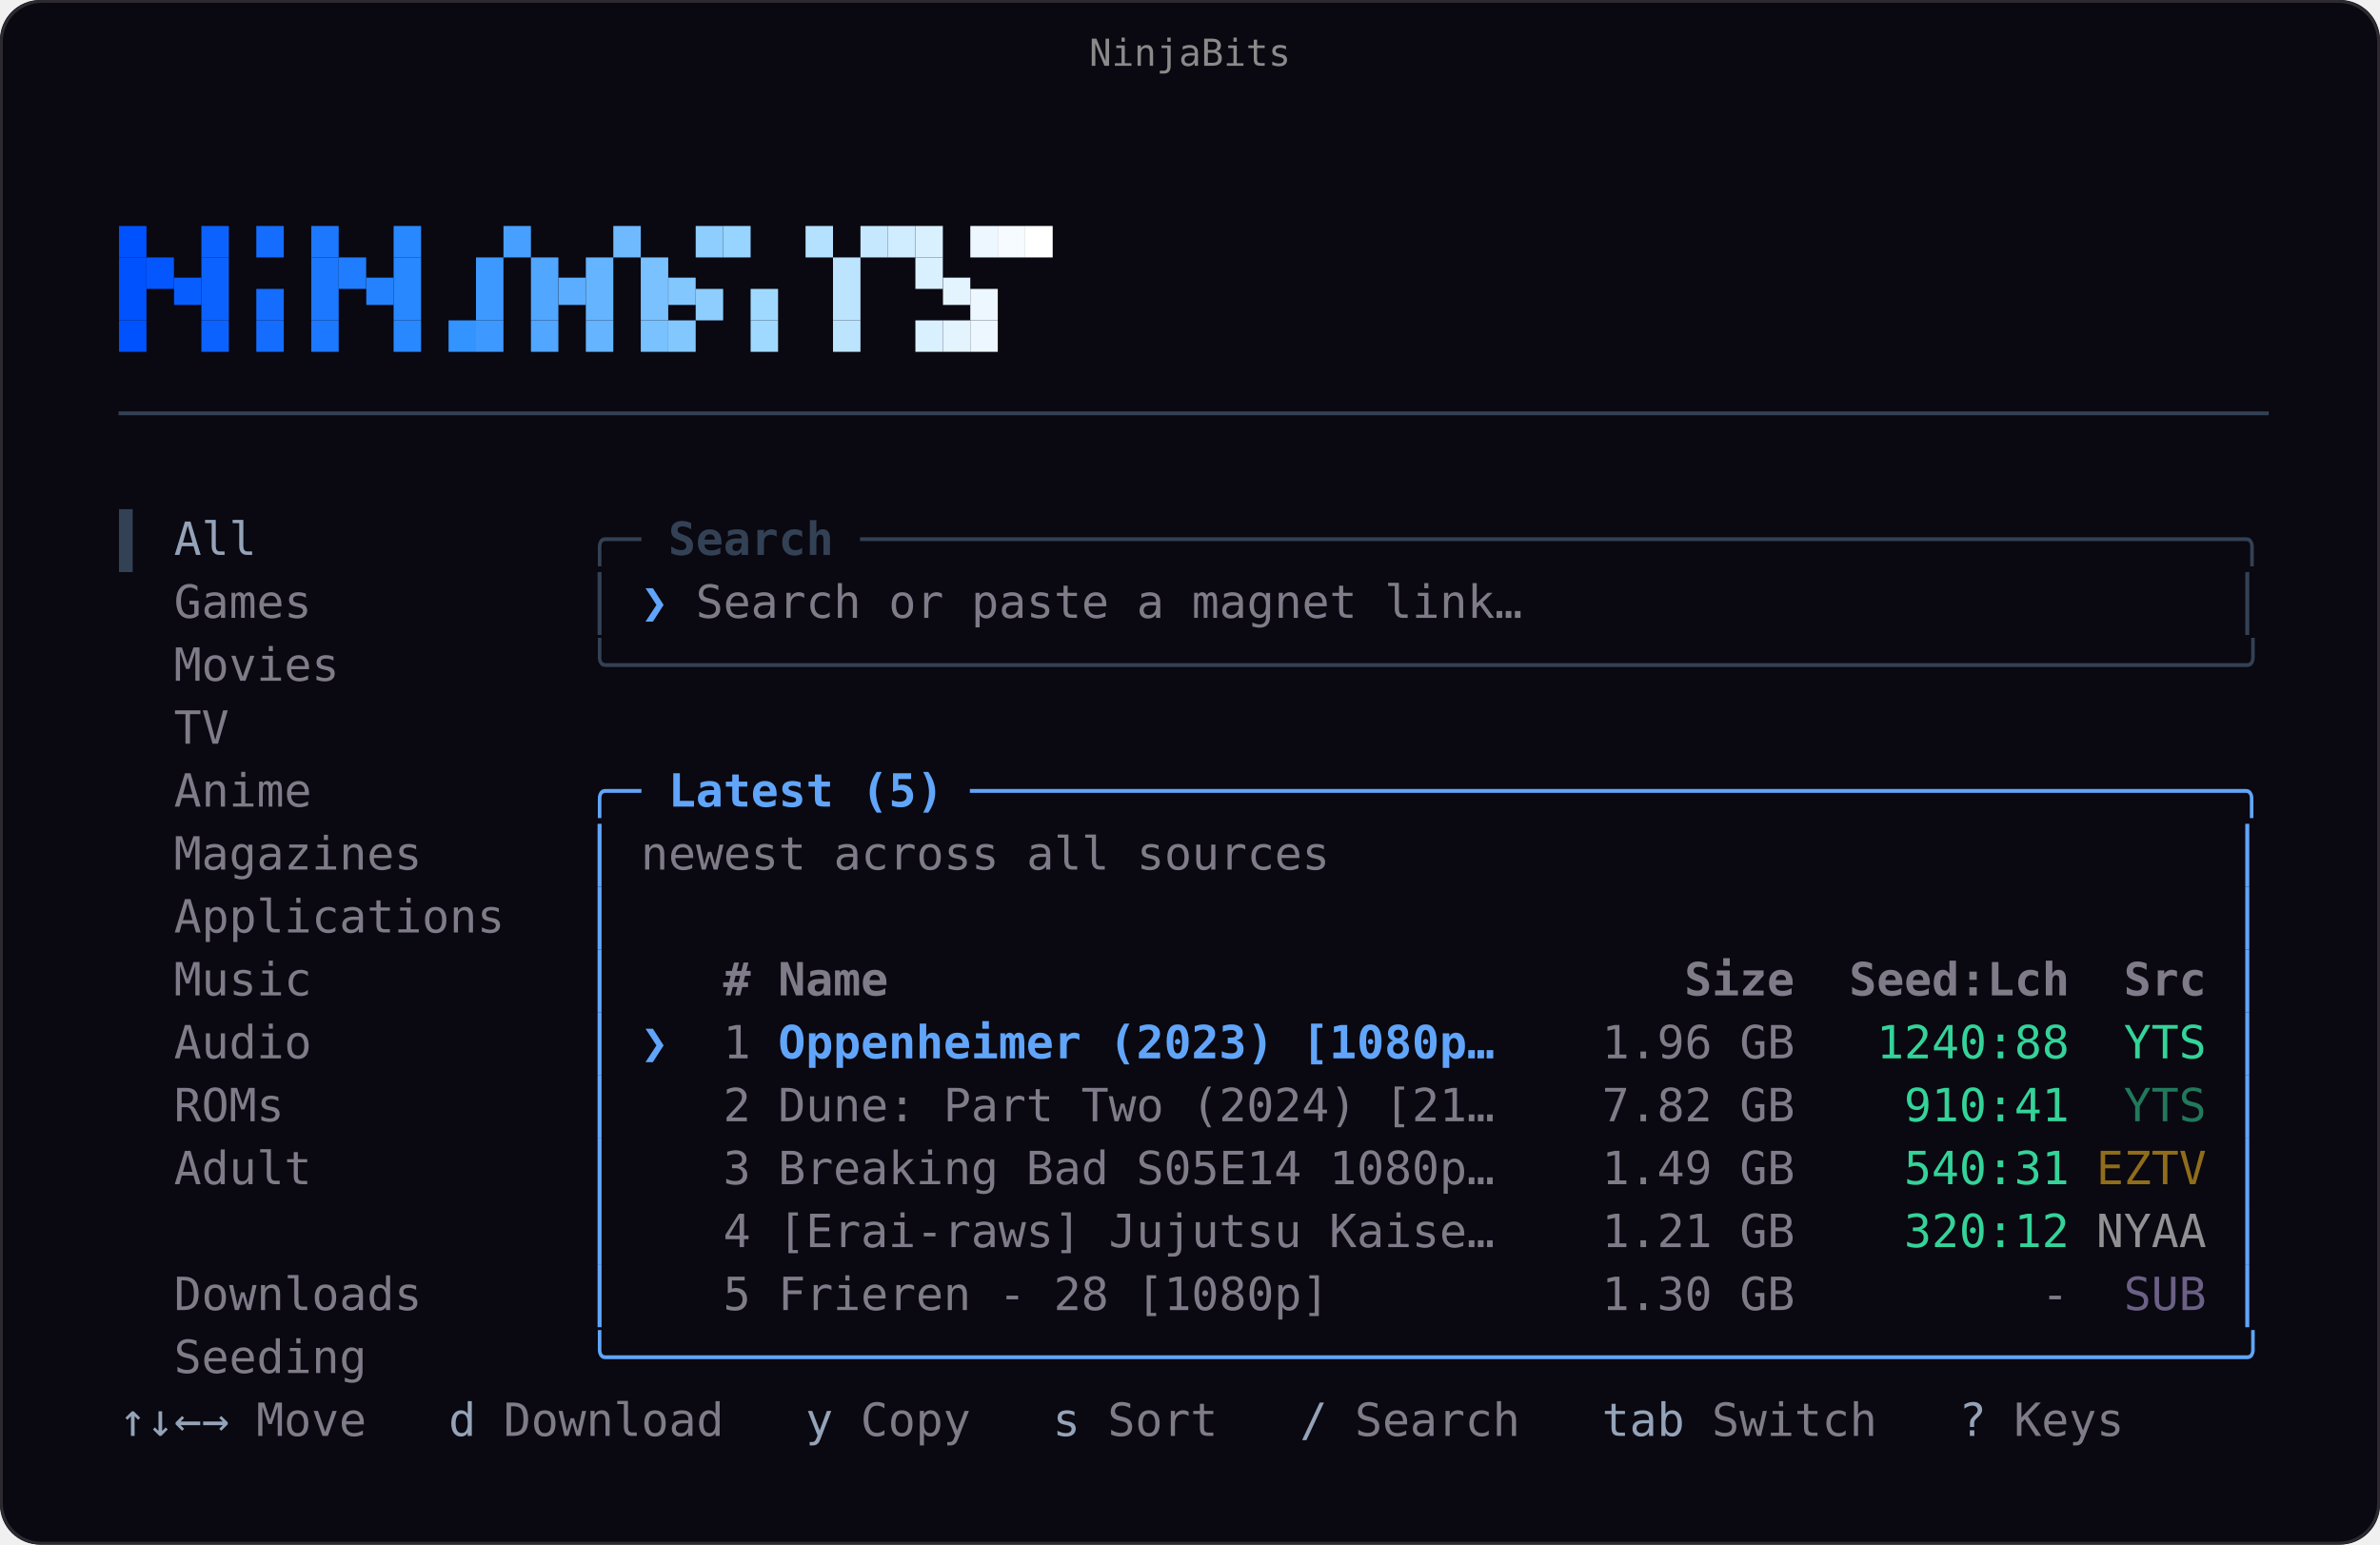
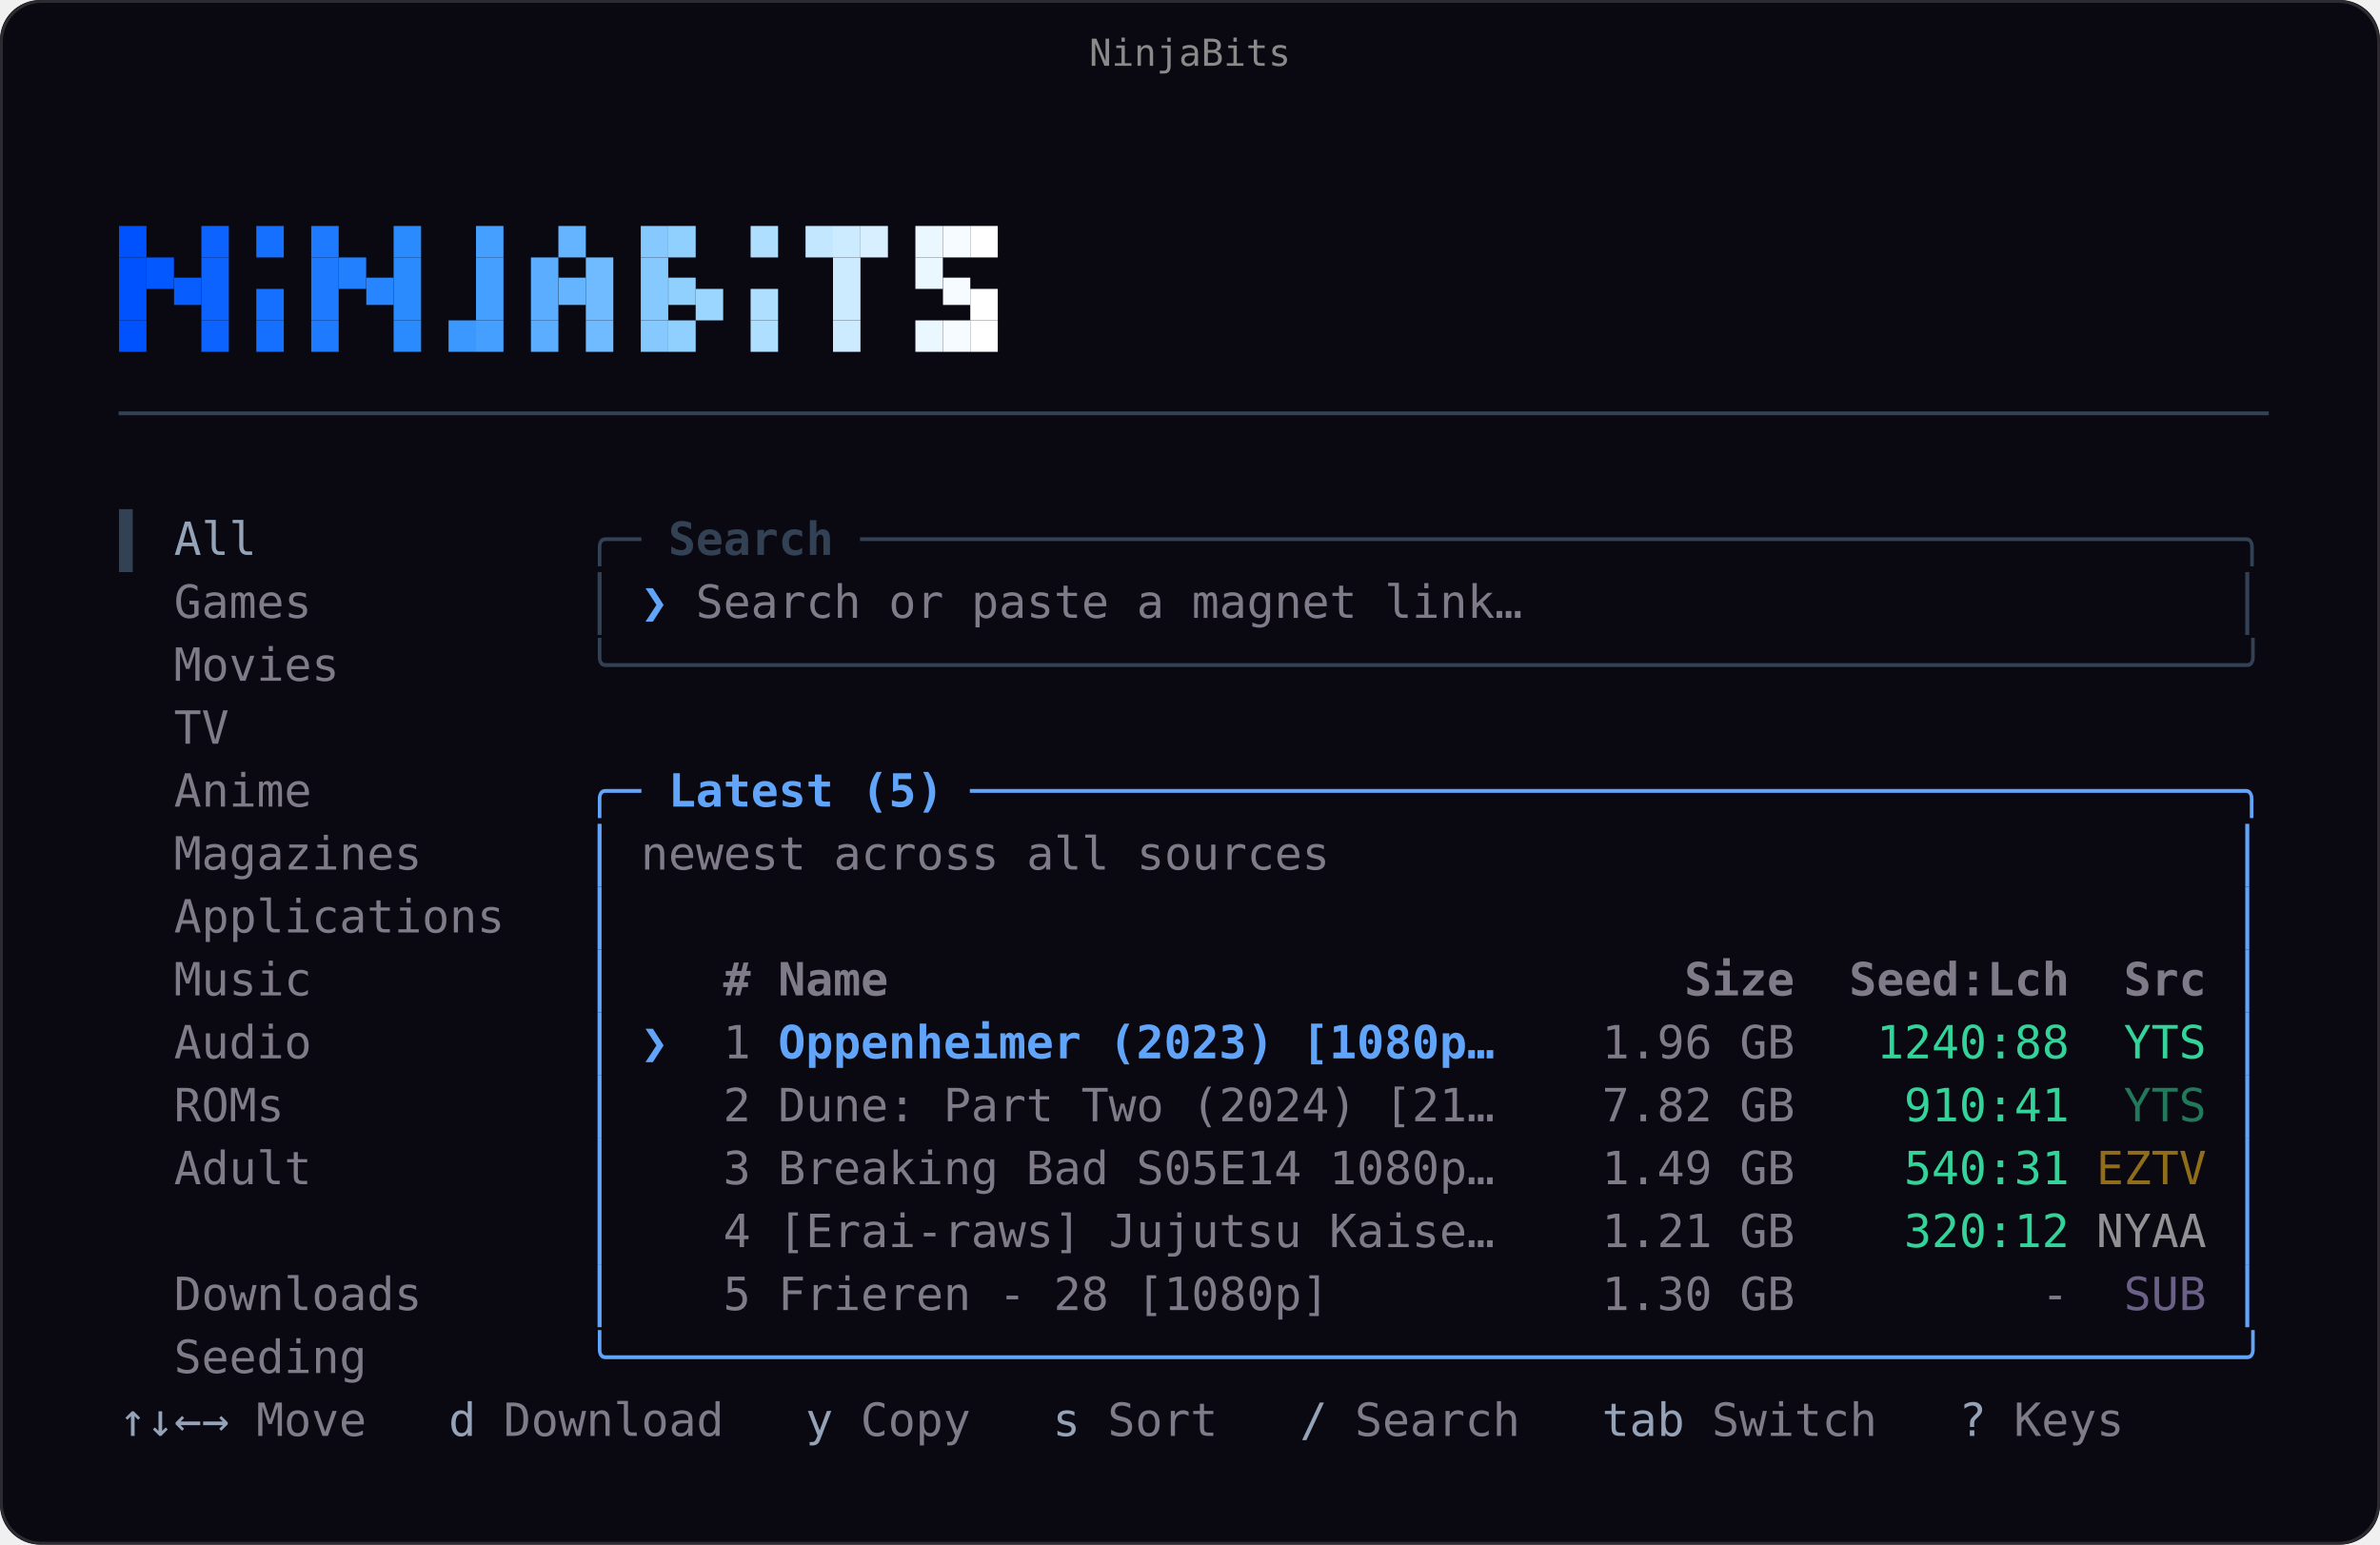
<svg xmlns="http://www.w3.org/2000/svg" width="832" height="540" viewBox="0 0 832 540" style="max-width: 832px; width: 100%; height: auto;" role="img">
  <rect width="100%" height="100%" rx="14" fill="#0a0810" />
  <rect x="0.5" y="0.5" width="831" height="539" rx="14" fill="none" stroke="#2d2b31" stroke-width="1" />
  <text x="416" y="23" text-anchor="middle" font-family="ui-monospace, &quot;Cascadia Mono&quot;, &quot;SF Mono&quot;, Menlo, Consolas, &quot;DejaVu Sans Mono&quot;, monospace" font-size="13" fill="#8a8a8a">NinjaBits</text>
  <g font-family="ui-monospace, &quot;Cascadia Mono&quot;, &quot;SF Mono&quot;, Menlo, Consolas, &quot;DejaVu Sans Mono&quot;, monospace" font-size="16" fill="#ddd8ea">
    <rect x="41.6" y="79" width="9.6" height="11" fill="#0052ff" />
-     <rect x="70.4" y="79" width="9.6" height="11" fill="#0c62ff" />
-     <rect x="89.6" y="79" width="9.6" height="11" fill="#146dff" />
-     <rect x="108.8" y="79" width="9.6" height="11" fill="#1c78ff" />
-     <rect x="137.6" y="79" width="9.6" height="11" fill="#2888ff" />
-     <rect x="176" y="79" width="9.6" height="11" fill="#47a0ff" />
-     <rect x="214.4" y="79" width="9.6" height="11" fill="#6fbaff" />
-     <rect x="243.2" y="79" width="9.6" height="11" fill="#8dceff" />
-     <rect x="252.8" y="79" width="9.6" height="11" fill="#97d4ff" />
-     <rect x="281.6" y="79" width="9.6" height="11" fill="#b3e1ff" />
-     <rect x="300.8" y="79" width="9.6" height="11" fill="#c6e8ff" />
-     <rect x="310.4" y="79" width="9.6" height="11" fill="#d0ecff" />
-     <rect x="320" y="79" width="9.6" height="11" fill="#d9f0ff" />
-     <rect x="339.2" y="79" width="9.6" height="11" fill="#ecf7ff" />
-     <rect x="348.8" y="79" width="9.6" height="11" fill="#f6fbff" />
-     <rect x="358.4" y="79" width="9.6" height="11" fill="#ffffff" />
+     <rect x="70.4" y="79" width="9.6" height="11" fill="#0d63ff" />
+     <rect x="89.6" y="79" width="9.6" height="11" fill="#156fff" />
+     <rect x="108.8" y="79" width="9.6" height="11" fill="#1e7aff" />
+     <rect x="137.6" y="79" width="9.6" height="11" fill="#2a8bff" />
+     <rect x="166.4" y="79" width="9.6" height="11" fill="#459fff" />
+     <rect x="195.2" y="79" width="9.6" height="11" fill="#65b4ff" />
+     <rect x="224" y="79" width="9.6" height="11" fill="#85c9ff" />
+     <rect x="233.6" y="79" width="9.6" height="11" fill="#8fd0ff" />
+     <rect x="262.4" y="79" width="9.6" height="11" fill="#aedfff" />
+     <rect x="281.6" y="79" width="9.6" height="11" fill="#c3e7ff" />
+     <rect x="291.2" y="79" width="9.6" height="11" fill="#cdebff" />
+     <rect x="300.8" y="79" width="9.6" height="11" fill="#d7efff" />
+     <rect x="320" y="79" width="9.6" height="11" fill="#ebf7ff" />
+     <rect x="329.6" y="79" width="9.6" height="11" fill="#f5fbff" />
+     <rect x="339.2" y="79" width="9.6" height="11" fill="#ffffff" />
    <rect x="41.6" y="90" width="9.6" height="22" fill="#0052ff" />
-     <rect x="51.2" y="90" width="9.6" height="11" fill="#0457ff" />
+     <rect x="51.2" y="90" width="9.6" height="11" fill="#0458ff" />
    <text x="60.8" y="106" textLength="9.6" lengthAdjust="spacingAndGlyphs" xml:space="preserve" fill="#085dff" font-weight="600">■</text>
-     <rect x="70.4" y="90" width="9.6" height="22" fill="#0c62ff" />
-     <rect x="89.6" y="101" width="9.6" height="11" fill="#146dff" />
-     <rect x="108.8" y="90" width="9.6" height="22" fill="#1c78ff" />
-     <rect x="118.4" y="90" width="9.6" height="11" fill="#207dff" />
-     <text x="128" y="106" textLength="9.6" lengthAdjust="spacingAndGlyphs" xml:space="preserve" fill="#2482ff" font-weight="600">■</text>
-     <rect x="137.6" y="90" width="9.6" height="22" fill="#2888ff" />
-     <rect x="166.4" y="90" width="9.6" height="22" fill="#3d99ff" />
-     <rect x="185.6" y="90" width="9.6" height="22" fill="#51a6ff" />
-     <text x="195.2" y="106" textLength="9.6" lengthAdjust="spacingAndGlyphs" xml:space="preserve" fill="#5badff" font-weight="600">■</text>
-     <rect x="204.8" y="90" width="9.6" height="22" fill="#65b4ff" />
-     <rect x="224" y="90" width="9.6" height="22" fill="#79c1ff" />
-     <text x="233.6" y="106" textLength="9.6" lengthAdjust="spacingAndGlyphs" xml:space="preserve" fill="#83c7ff" font-weight="600">■</text>
-     <rect x="243.2" y="101" width="9.6" height="11" fill="#8dceff" />
-     <rect x="262.4" y="101" width="9.6" height="11" fill="#a0d9ff" />
-     <rect x="291.2" y="90" width="9.6" height="22" fill="#bde4ff" />
-     <rect x="320" y="90" width="9.6" height="11" fill="#d9f0ff" />
-     <text x="329.6" y="106" textLength="9.6" lengthAdjust="spacingAndGlyphs" xml:space="preserve" fill="#e3f4ff" font-weight="600">■</text>
-     <rect x="339.2" y="101" width="9.6" height="11" fill="#ecf7ff" />
+     <rect x="70.4" y="90" width="9.6" height="22" fill="#0d63ff" />
+     <rect x="89.6" y="101" width="9.6" height="11" fill="#156fff" />
+     <rect x="108.8" y="90" width="9.6" height="22" fill="#1e7aff" />
+     <rect x="118.4" y="90" width="9.6" height="11" fill="#2280ff" />
+     <text x="128" y="106" textLength="9.6" lengthAdjust="spacingAndGlyphs" xml:space="preserve" fill="#2685ff" font-weight="600">■</text>
+     <rect x="137.6" y="90" width="9.6" height="22" fill="#2a8bff" />
+     <rect x="166.4" y="90" width="9.6" height="22" fill="#459fff" />
+     <rect x="185.6" y="90" width="9.6" height="22" fill="#5aadff" />
+     <text x="195.2" y="106" textLength="9.6" lengthAdjust="spacingAndGlyphs" xml:space="preserve" fill="#65b4ff" font-weight="600">■</text>
+     <rect x="204.8" y="90" width="9.6" height="22" fill="#70bbff" />
+     <rect x="224" y="90" width="9.6" height="22" fill="#85c9ff" />
+     <text x="233.6" y="106" textLength="9.6" lengthAdjust="spacingAndGlyphs" xml:space="preserve" fill="#8fd0ff" font-weight="600">■</text>
+     <rect x="243.2" y="101" width="9.6" height="11" fill="#9ad6ff" />
+     <rect x="262.4" y="101" width="9.6" height="11" fill="#aedfff" />
+     <rect x="291.2" y="90" width="9.6" height="22" fill="#cdebff" />
+     <rect x="320" y="90" width="9.6" height="11" fill="#ebf7ff" />
+     <text x="329.6" y="106" textLength="9.6" lengthAdjust="spacingAndGlyphs" xml:space="preserve" fill="#f5fbff" font-weight="600">■</text>
+     <rect x="339.2" y="101" width="9.6" height="11" fill="#ffffff" />
    <rect x="41.6" y="112" width="9.6" height="11" fill="#0052ff" />
-     <rect x="70.4" y="112" width="9.6" height="11" fill="#0c62ff" />
-     <rect x="89.6" y="112" width="9.6" height="11" fill="#146dff" />
-     <rect x="108.8" y="112" width="9.6" height="11" fill="#1c78ff" />
-     <rect x="137.6" y="112" width="9.6" height="11" fill="#2888ff" />
-     <rect x="156.8" y="112" width="9.6" height="11" fill="#3393ff" />
-     <rect x="166.4" y="112" width="9.6" height="11" fill="#3d99ff" />
-     <rect x="185.6" y="112" width="9.6" height="11" fill="#51a6ff" />
-     <rect x="204.8" y="112" width="9.6" height="11" fill="#65b4ff" />
-     <rect x="224" y="112" width="9.6" height="11" fill="#79c1ff" />
-     <rect x="233.6" y="112" width="9.6" height="11" fill="#83c7ff" />
-     <rect x="262.4" y="112" width="9.6" height="11" fill="#a0d9ff" />
-     <rect x="291.2" y="112" width="9.6" height="11" fill="#bde4ff" />
-     <rect x="320" y="112" width="9.6" height="11" fill="#d9f0ff" />
-     <rect x="329.6" y="112" width="9.6" height="11" fill="#e3f4ff" />
-     <rect x="339.2" y="112" width="9.6" height="11" fill="#ecf7ff" />
+     <rect x="70.4" y="112" width="9.6" height="11" fill="#0d63ff" />
+     <rect x="89.6" y="112" width="9.6" height="11" fill="#156fff" />
+     <rect x="108.8" y="112" width="9.6" height="11" fill="#1e7aff" />
+     <rect x="137.6" y="112" width="9.6" height="11" fill="#2a8bff" />
+     <rect x="156.8" y="112" width="9.6" height="11" fill="#3a98ff" />
+     <rect x="166.4" y="112" width="9.6" height="11" fill="#459fff" />
+     <rect x="185.6" y="112" width="9.6" height="11" fill="#5aadff" />
+     <rect x="204.8" y="112" width="9.6" height="11" fill="#70bbff" />
+     <rect x="224" y="112" width="9.6" height="11" fill="#85c9ff" />
+     <rect x="233.6" y="112" width="9.6" height="11" fill="#8fd0ff" />
+     <rect x="262.4" y="112" width="9.6" height="11" fill="#aedfff" />
+     <rect x="291.2" y="112" width="9.6" height="11" fill="#cdebff" />
+     <rect x="320" y="112" width="9.6" height="11" fill="#ebf7ff" />
+     <rect x="329.6" y="112" width="9.6" height="11" fill="#f5fbff" />
+     <rect x="339.2" y="112" width="9.6" height="11" fill="#ffffff" />
    <text x="41.6" y="150" textLength="748.8" lengthAdjust="spacingAndGlyphs" xml:space="preserve" fill="#334155">──────────────────────────────────────────────────────────────────────────────</text>
    <rect x="41.6" y="178" width="4.8" height="22" fill="#334155" />
    <text x="60.8" y="194" textLength="28.8" lengthAdjust="spacingAndGlyphs" xml:space="preserve" fill="#94a3b8">All</text>
    <text x="204.8" y="194" textLength="19.2" lengthAdjust="spacingAndGlyphs" xml:space="preserve" fill="#334155">╭─</text>
    <text x="233.6" y="194" textLength="57.6" lengthAdjust="spacingAndGlyphs" xml:space="preserve" fill="#334155" font-weight="600">Search</text>
    <text x="300.8" y="194" textLength="489.6" lengthAdjust="spacingAndGlyphs" xml:space="preserve" fill="#334155">──────────────────────────────────────────────────╮</text>
    <text x="60.8" y="216" textLength="48" lengthAdjust="spacingAndGlyphs" xml:space="preserve" fill-opacity="0.55">Games</text>
    <rect x="208.9" y="200" width="1.4" height="22" fill="#334155" />
    <text x="224" y="216" textLength="9.6" lengthAdjust="spacingAndGlyphs" xml:space="preserve" fill="#60a5fa">❯</text>
    <text x="243.2" y="216" textLength="288" lengthAdjust="spacingAndGlyphs" xml:space="preserve" fill-opacity="0.55">Search or paste a magnet link…</text>
    <rect x="784.9" y="200" width="1.4" height="22" fill="#334155" />
    <text x="60.8" y="238" textLength="57.6" lengthAdjust="spacingAndGlyphs" xml:space="preserve" fill-opacity="0.55">Movies</text>
    <text x="204.8" y="238" textLength="585.6" lengthAdjust="spacingAndGlyphs" xml:space="preserve" fill="#334155">╰───────────────────────────────────────────────────────────╯</text>
    <text x="60.8" y="260" textLength="19.2" lengthAdjust="spacingAndGlyphs" xml:space="preserve" fill-opacity="0.55">TV</text>
    <text x="60.8" y="282" textLength="48" lengthAdjust="spacingAndGlyphs" xml:space="preserve" fill-opacity="0.55">Anime</text>
    <text x="204.8" y="282" textLength="19.2" lengthAdjust="spacingAndGlyphs" xml:space="preserve" fill="#60a5fa">╭─</text>
    <text x="233.6" y="282" textLength="96" lengthAdjust="spacingAndGlyphs" xml:space="preserve" fill="#60a5fa" font-weight="600">Latest (5)</text>
    <text x="339.2" y="282" textLength="451.2" lengthAdjust="spacingAndGlyphs" xml:space="preserve" fill="#60a5fa">──────────────────────────────────────────────╮</text>
    <text x="60.8" y="304" textLength="86.4" lengthAdjust="spacingAndGlyphs" xml:space="preserve" fill-opacity="0.55">Magazines</text>
    <rect x="208.9" y="288" width="1.4" height="22" fill="#60a5fa" />
    <text x="224" y="304" textLength="240" lengthAdjust="spacingAndGlyphs" xml:space="preserve" fill-opacity="0.55">newest across all sources</text>
    <rect x="784.9" y="288" width="1.4" height="22" fill="#60a5fa" />
    <text x="60.8" y="326" textLength="115.2" lengthAdjust="spacingAndGlyphs" xml:space="preserve" fill-opacity="0.55">Applications</text>
    <rect x="208.9" y="310" width="1.4" height="22" fill="#60a5fa" />
    <rect x="784.9" y="310" width="1.4" height="22" fill="#60a5fa" />
    <text x="60.8" y="348" textLength="48" lengthAdjust="spacingAndGlyphs" xml:space="preserve" fill-opacity="0.55">Music</text>
    <rect x="208.9" y="332" width="1.4" height="22" fill="#60a5fa" />
    <text x="252.8" y="348" textLength="9.6" lengthAdjust="spacingAndGlyphs" xml:space="preserve" fill-opacity="0.55" font-weight="600">#</text>
    <text x="272" y="348" textLength="38.4" lengthAdjust="spacingAndGlyphs" xml:space="preserve" fill-opacity="0.55" font-weight="600">Name</text>
    <text x="588.8" y="348" textLength="38.4" lengthAdjust="spacingAndGlyphs" xml:space="preserve" fill-opacity="0.55" font-weight="600">Size</text>
    <text x="646.4" y="348" textLength="76.8" lengthAdjust="spacingAndGlyphs" xml:space="preserve" fill-opacity="0.55" font-weight="600">Seed:Lch</text>
    <text x="742.4" y="348" textLength="28.8" lengthAdjust="spacingAndGlyphs" xml:space="preserve" fill-opacity="0.55" font-weight="600">Src</text>
    <rect x="784.9" y="332" width="1.4" height="22" fill="#60a5fa" />
    <text x="60.8" y="370" textLength="48" lengthAdjust="spacingAndGlyphs" xml:space="preserve" fill-opacity="0.55">Audio</text>
    <rect x="208.9" y="354" width="1.4" height="22" fill="#60a5fa" />
    <text x="224" y="370" textLength="9.6" lengthAdjust="spacingAndGlyphs" xml:space="preserve" fill="#60a5fa">❯</text>
    <text x="252.8" y="370" textLength="9.6" lengthAdjust="spacingAndGlyphs" xml:space="preserve" fill-opacity="0.55">1</text>
    <text x="272" y="370" textLength="249.6" lengthAdjust="spacingAndGlyphs" xml:space="preserve" fill="#60a5fa" font-weight="600">Oppenheimer (2023) [1080p…</text>
    <text x="560" y="370" textLength="67.2" lengthAdjust="spacingAndGlyphs" xml:space="preserve" fill-opacity="0.55">1.96 GB</text>
    <text x="656" y="370" textLength="67.2" lengthAdjust="spacingAndGlyphs" xml:space="preserve" fill="#34d399">1240:88</text>
    <text x="742.4" y="370" textLength="28.8" lengthAdjust="spacingAndGlyphs" xml:space="preserve" fill="#34d399">YTS</text>
    <rect x="784.9" y="354" width="1.4" height="22" fill="#60a5fa" />
    <text x="60.8" y="392" textLength="38.4" lengthAdjust="spacingAndGlyphs" xml:space="preserve" fill-opacity="0.55">ROMs</text>
    <rect x="208.9" y="376" width="1.4" height="22" fill="#60a5fa" />
    <text x="252.8" y="392" textLength="9.6" lengthAdjust="spacingAndGlyphs" xml:space="preserve" fill-opacity="0.55">2</text>
    <text x="272" y="392" textLength="249.6" lengthAdjust="spacingAndGlyphs" xml:space="preserve" fill-opacity="0.55">Dune: Part Two (2024) [21…</text>
    <text x="560" y="392" textLength="67.2" lengthAdjust="spacingAndGlyphs" xml:space="preserve" fill-opacity="0.55">7.82 GB</text>
    <text x="665.6" y="392" textLength="57.6" lengthAdjust="spacingAndGlyphs" xml:space="preserve" fill="#34d399">910:41</text>
    <text x="742.4" y="392" textLength="28.8" lengthAdjust="spacingAndGlyphs" xml:space="preserve" fill="#34d399" fill-opacity="0.55">YTS</text>
    <rect x="784.9" y="376" width="1.4" height="22" fill="#60a5fa" />
    <text x="60.8" y="414" textLength="48" lengthAdjust="spacingAndGlyphs" xml:space="preserve" fill-opacity="0.55">Adult</text>
    <rect x="208.9" y="398" width="1.4" height="22" fill="#60a5fa" />
    <text x="252.8" y="414" textLength="9.6" lengthAdjust="spacingAndGlyphs" xml:space="preserve" fill-opacity="0.55">3</text>
    <text x="272" y="414" textLength="249.6" lengthAdjust="spacingAndGlyphs" xml:space="preserve" fill-opacity="0.55">Breaking Bad S05E14 1080p…</text>
    <text x="560" y="414" textLength="67.2" lengthAdjust="spacingAndGlyphs" xml:space="preserve" fill-opacity="0.55">1.49 GB</text>
    <text x="665.6" y="414" textLength="57.6" lengthAdjust="spacingAndGlyphs" xml:space="preserve" fill="#34d399">540:31</text>
    <text x="732.8" y="414" textLength="38.4" lengthAdjust="spacingAndGlyphs" xml:space="preserve" fill="#fbbf24" fill-opacity="0.55">EZTV</text>
    <rect x="784.9" y="398" width="1.4" height="22" fill="#60a5fa" />
    <rect x="208.9" y="420" width="1.4" height="22" fill="#60a5fa" />
    <text x="252.8" y="436" textLength="9.6" lengthAdjust="spacingAndGlyphs" xml:space="preserve" fill-opacity="0.55">4</text>
    <text x="272" y="436" textLength="249.6" lengthAdjust="spacingAndGlyphs" xml:space="preserve" fill-opacity="0.55">[Erai-raws] Jujutsu Kaise…</text>
    <text x="560" y="436" textLength="67.2" lengthAdjust="spacingAndGlyphs" xml:space="preserve" fill-opacity="0.55">1.21 GB</text>
    <text x="665.6" y="436" textLength="57.6" lengthAdjust="spacingAndGlyphs" xml:space="preserve" fill="#34d399">320:12</text>
    <text x="732.8" y="436" textLength="38.4" lengthAdjust="spacingAndGlyphs" xml:space="preserve" fill="#ffffff" fill-opacity="0.55">NYAA</text>
    <rect x="784.9" y="420" width="1.4" height="22" fill="#60a5fa" />
    <text x="60.8" y="458" textLength="86.4" lengthAdjust="spacingAndGlyphs" xml:space="preserve" fill-opacity="0.55">Downloads</text>
    <rect x="208.9" y="442" width="1.4" height="22" fill="#60a5fa" />
    <text x="252.8" y="458" textLength="9.6" lengthAdjust="spacingAndGlyphs" xml:space="preserve" fill-opacity="0.55">5</text>
    <text x="272" y="458" textLength="192" lengthAdjust="spacingAndGlyphs" xml:space="preserve" fill-opacity="0.55">Frieren - 28 [1080p]</text>
    <text x="560" y="458" textLength="67.2" lengthAdjust="spacingAndGlyphs" xml:space="preserve" fill-opacity="0.55">1.30 GB</text>
    <text x="713.6" y="458" textLength="9.6" lengthAdjust="spacingAndGlyphs" xml:space="preserve" fill-opacity="0.55">-</text>
    <text x="742.4" y="458" textLength="28.8" lengthAdjust="spacingAndGlyphs" xml:space="preserve" fill="#b9a7e6" fill-opacity="0.55">SUB</text>
    <rect x="784.9" y="442" width="1.4" height="22" fill="#60a5fa" />
    <text x="60.8" y="480" textLength="67.2" lengthAdjust="spacingAndGlyphs" xml:space="preserve" fill-opacity="0.55">Seeding</text>
    <text x="204.8" y="480" textLength="585.6" lengthAdjust="spacingAndGlyphs" xml:space="preserve" fill="#60a5fa">╰───────────────────────────────────────────────────────────╯</text>
    <text x="41.6" y="502" textLength="38.4" lengthAdjust="spacingAndGlyphs" xml:space="preserve" fill="#94a3b8">↑↓←→</text>
    <text x="89.6" y="502" textLength="38.4" lengthAdjust="spacingAndGlyphs" xml:space="preserve" fill-opacity="0.55">Move</text>
    <text x="156.8" y="502" textLength="9.6" lengthAdjust="spacingAndGlyphs" xml:space="preserve" fill="#94a3b8">d</text>
    <text x="176" y="502" textLength="76.8" lengthAdjust="spacingAndGlyphs" xml:space="preserve" fill-opacity="0.55">Download</text>
    <text x="281.6" y="502" textLength="9.6" lengthAdjust="spacingAndGlyphs" xml:space="preserve" fill="#94a3b8">y</text>
    <text x="300.8" y="502" textLength="38.4" lengthAdjust="spacingAndGlyphs" xml:space="preserve" fill-opacity="0.55">Copy</text>
    <text x="368" y="502" textLength="9.6" lengthAdjust="spacingAndGlyphs" xml:space="preserve" fill="#94a3b8">s</text>
    <text x="387.2" y="502" textLength="38.4" lengthAdjust="spacingAndGlyphs" xml:space="preserve" fill-opacity="0.55">Sort</text>
    <text x="454.4" y="502" textLength="9.6" lengthAdjust="spacingAndGlyphs" xml:space="preserve" fill="#94a3b8">/</text>
    <text x="473.6" y="502" textLength="57.6" lengthAdjust="spacingAndGlyphs" xml:space="preserve" fill-opacity="0.55">Search</text>
    <text x="560" y="502" textLength="28.8" lengthAdjust="spacingAndGlyphs" xml:space="preserve" fill="#94a3b8">tab</text>
    <text x="598.4" y="502" textLength="57.6" lengthAdjust="spacingAndGlyphs" xml:space="preserve" fill-opacity="0.55">Switch</text>
    <text x="684.8" y="502" textLength="9.6" lengthAdjust="spacingAndGlyphs" xml:space="preserve" fill="#94a3b8">?</text>
    <text x="704" y="502" textLength="38.4" lengthAdjust="spacingAndGlyphs" xml:space="preserve" fill-opacity="0.55">Keys</text>
  </g>
</svg>
